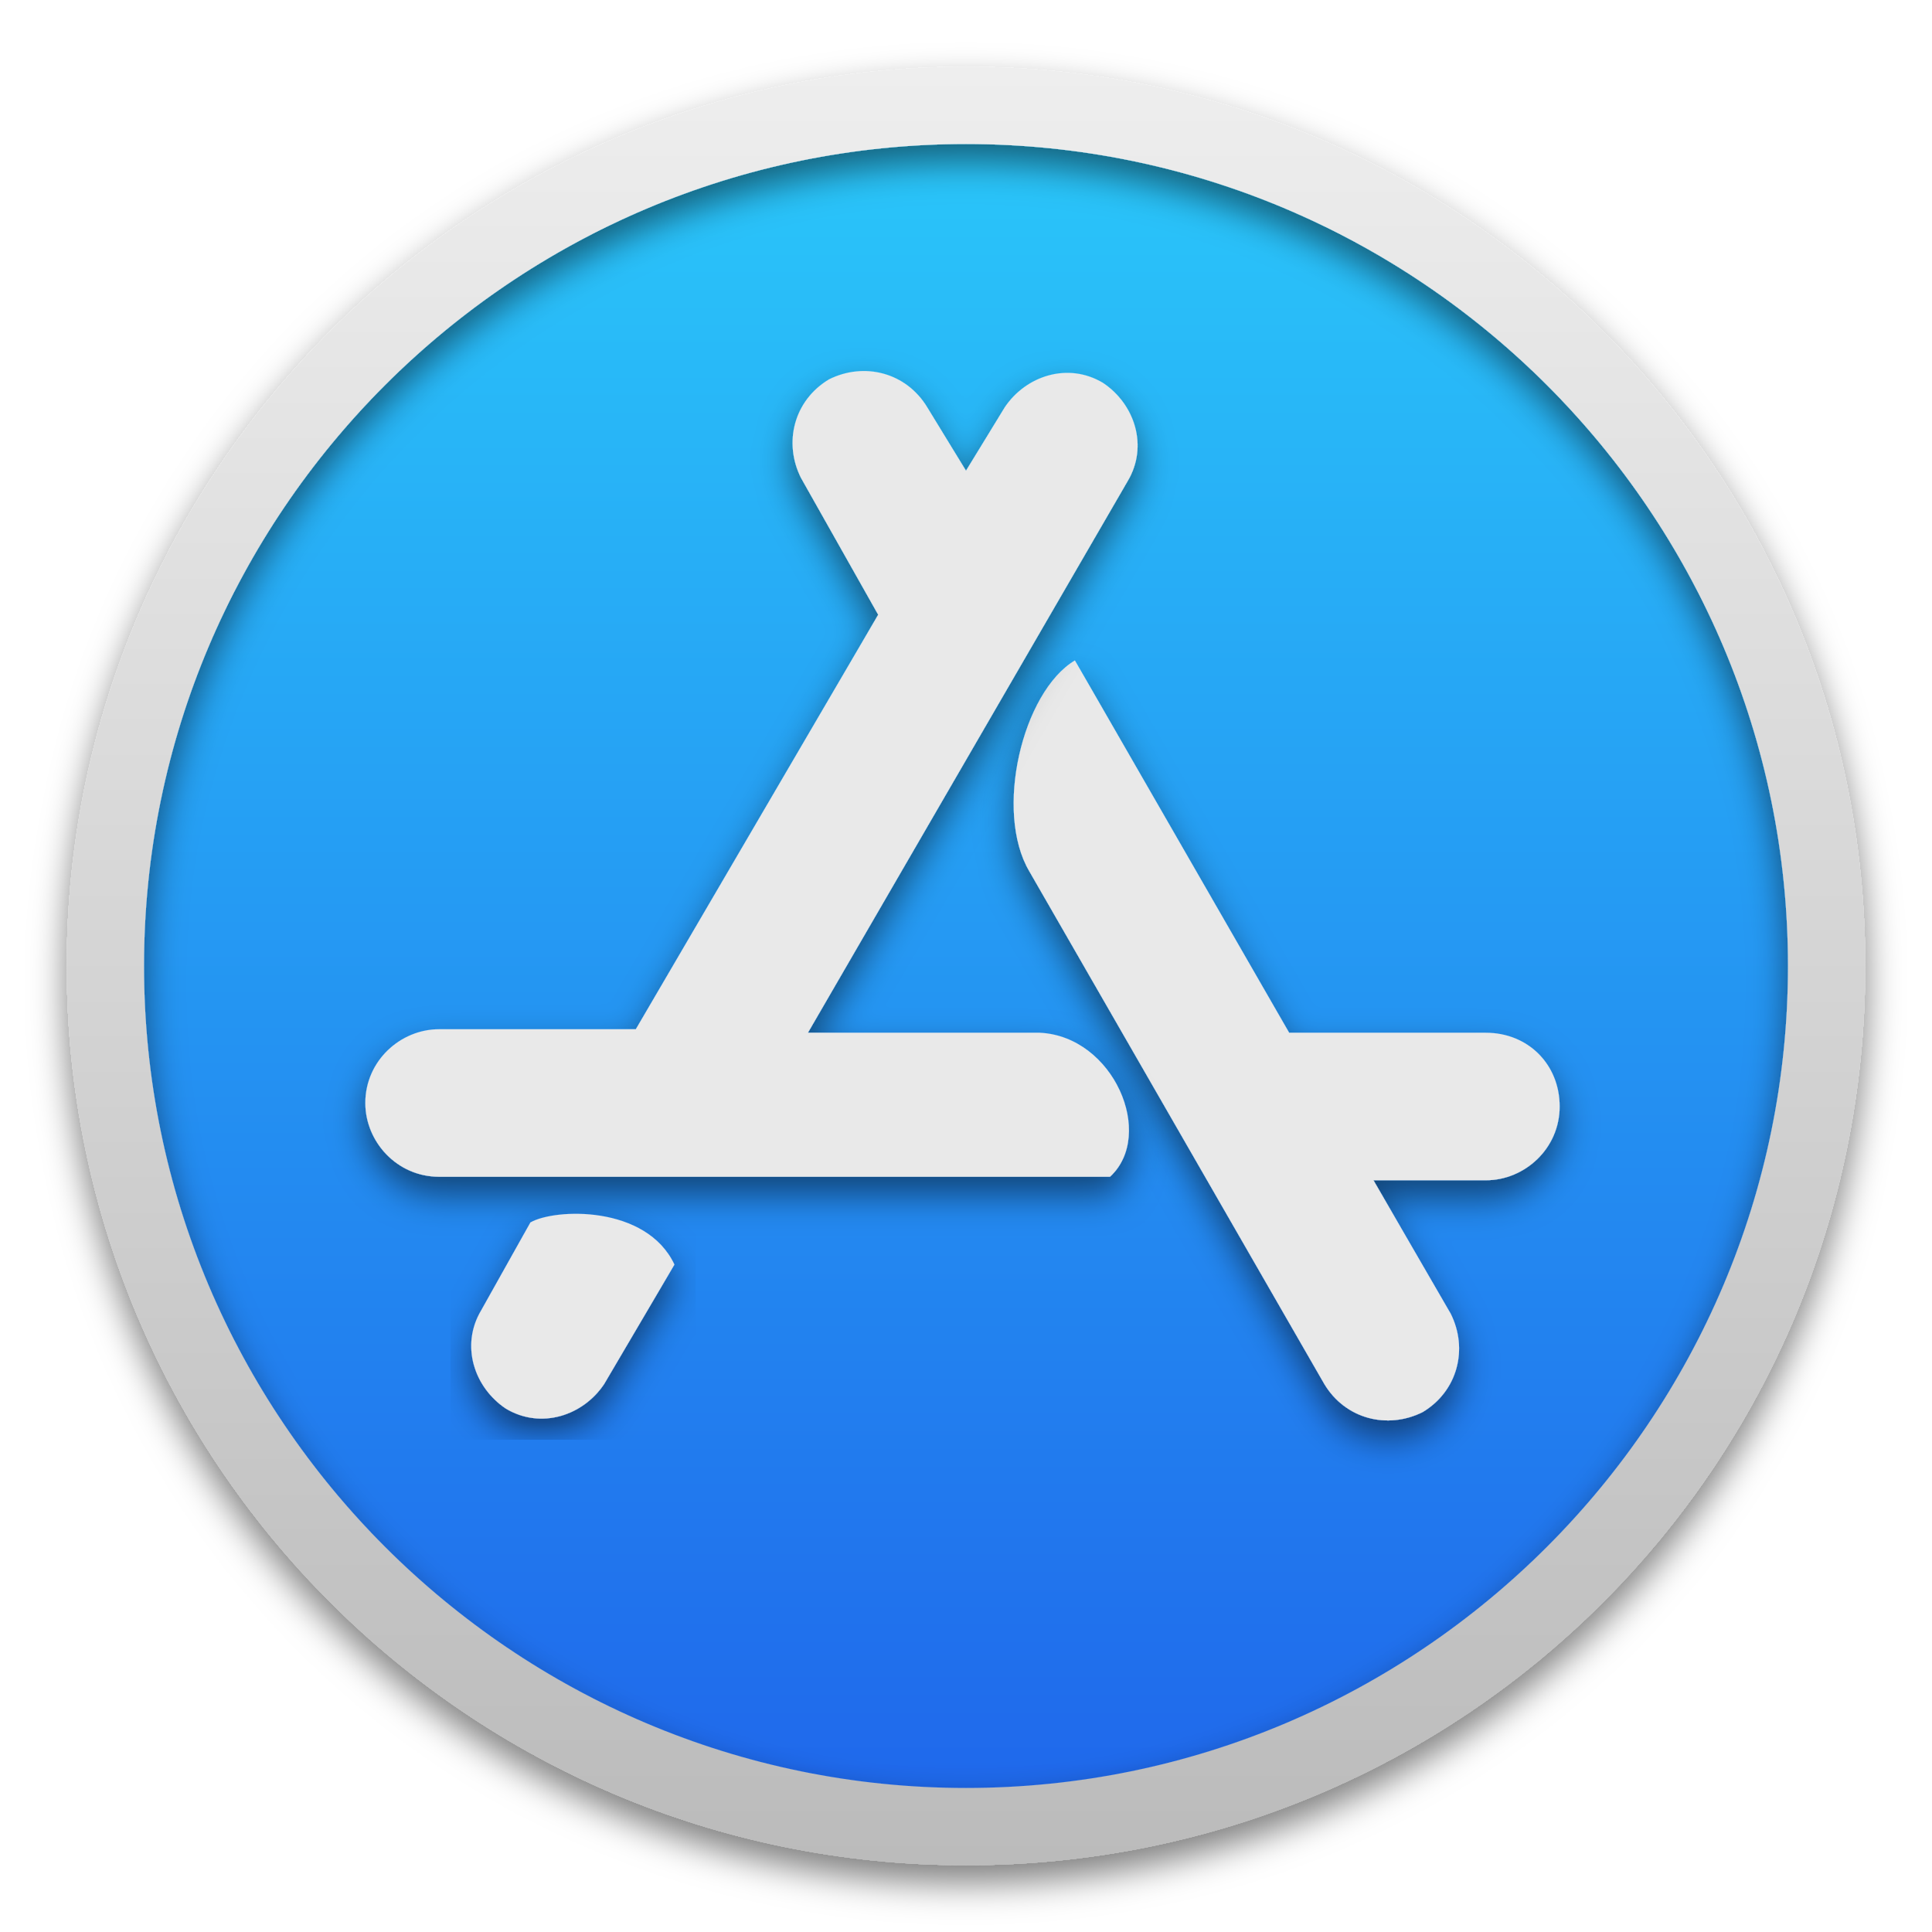
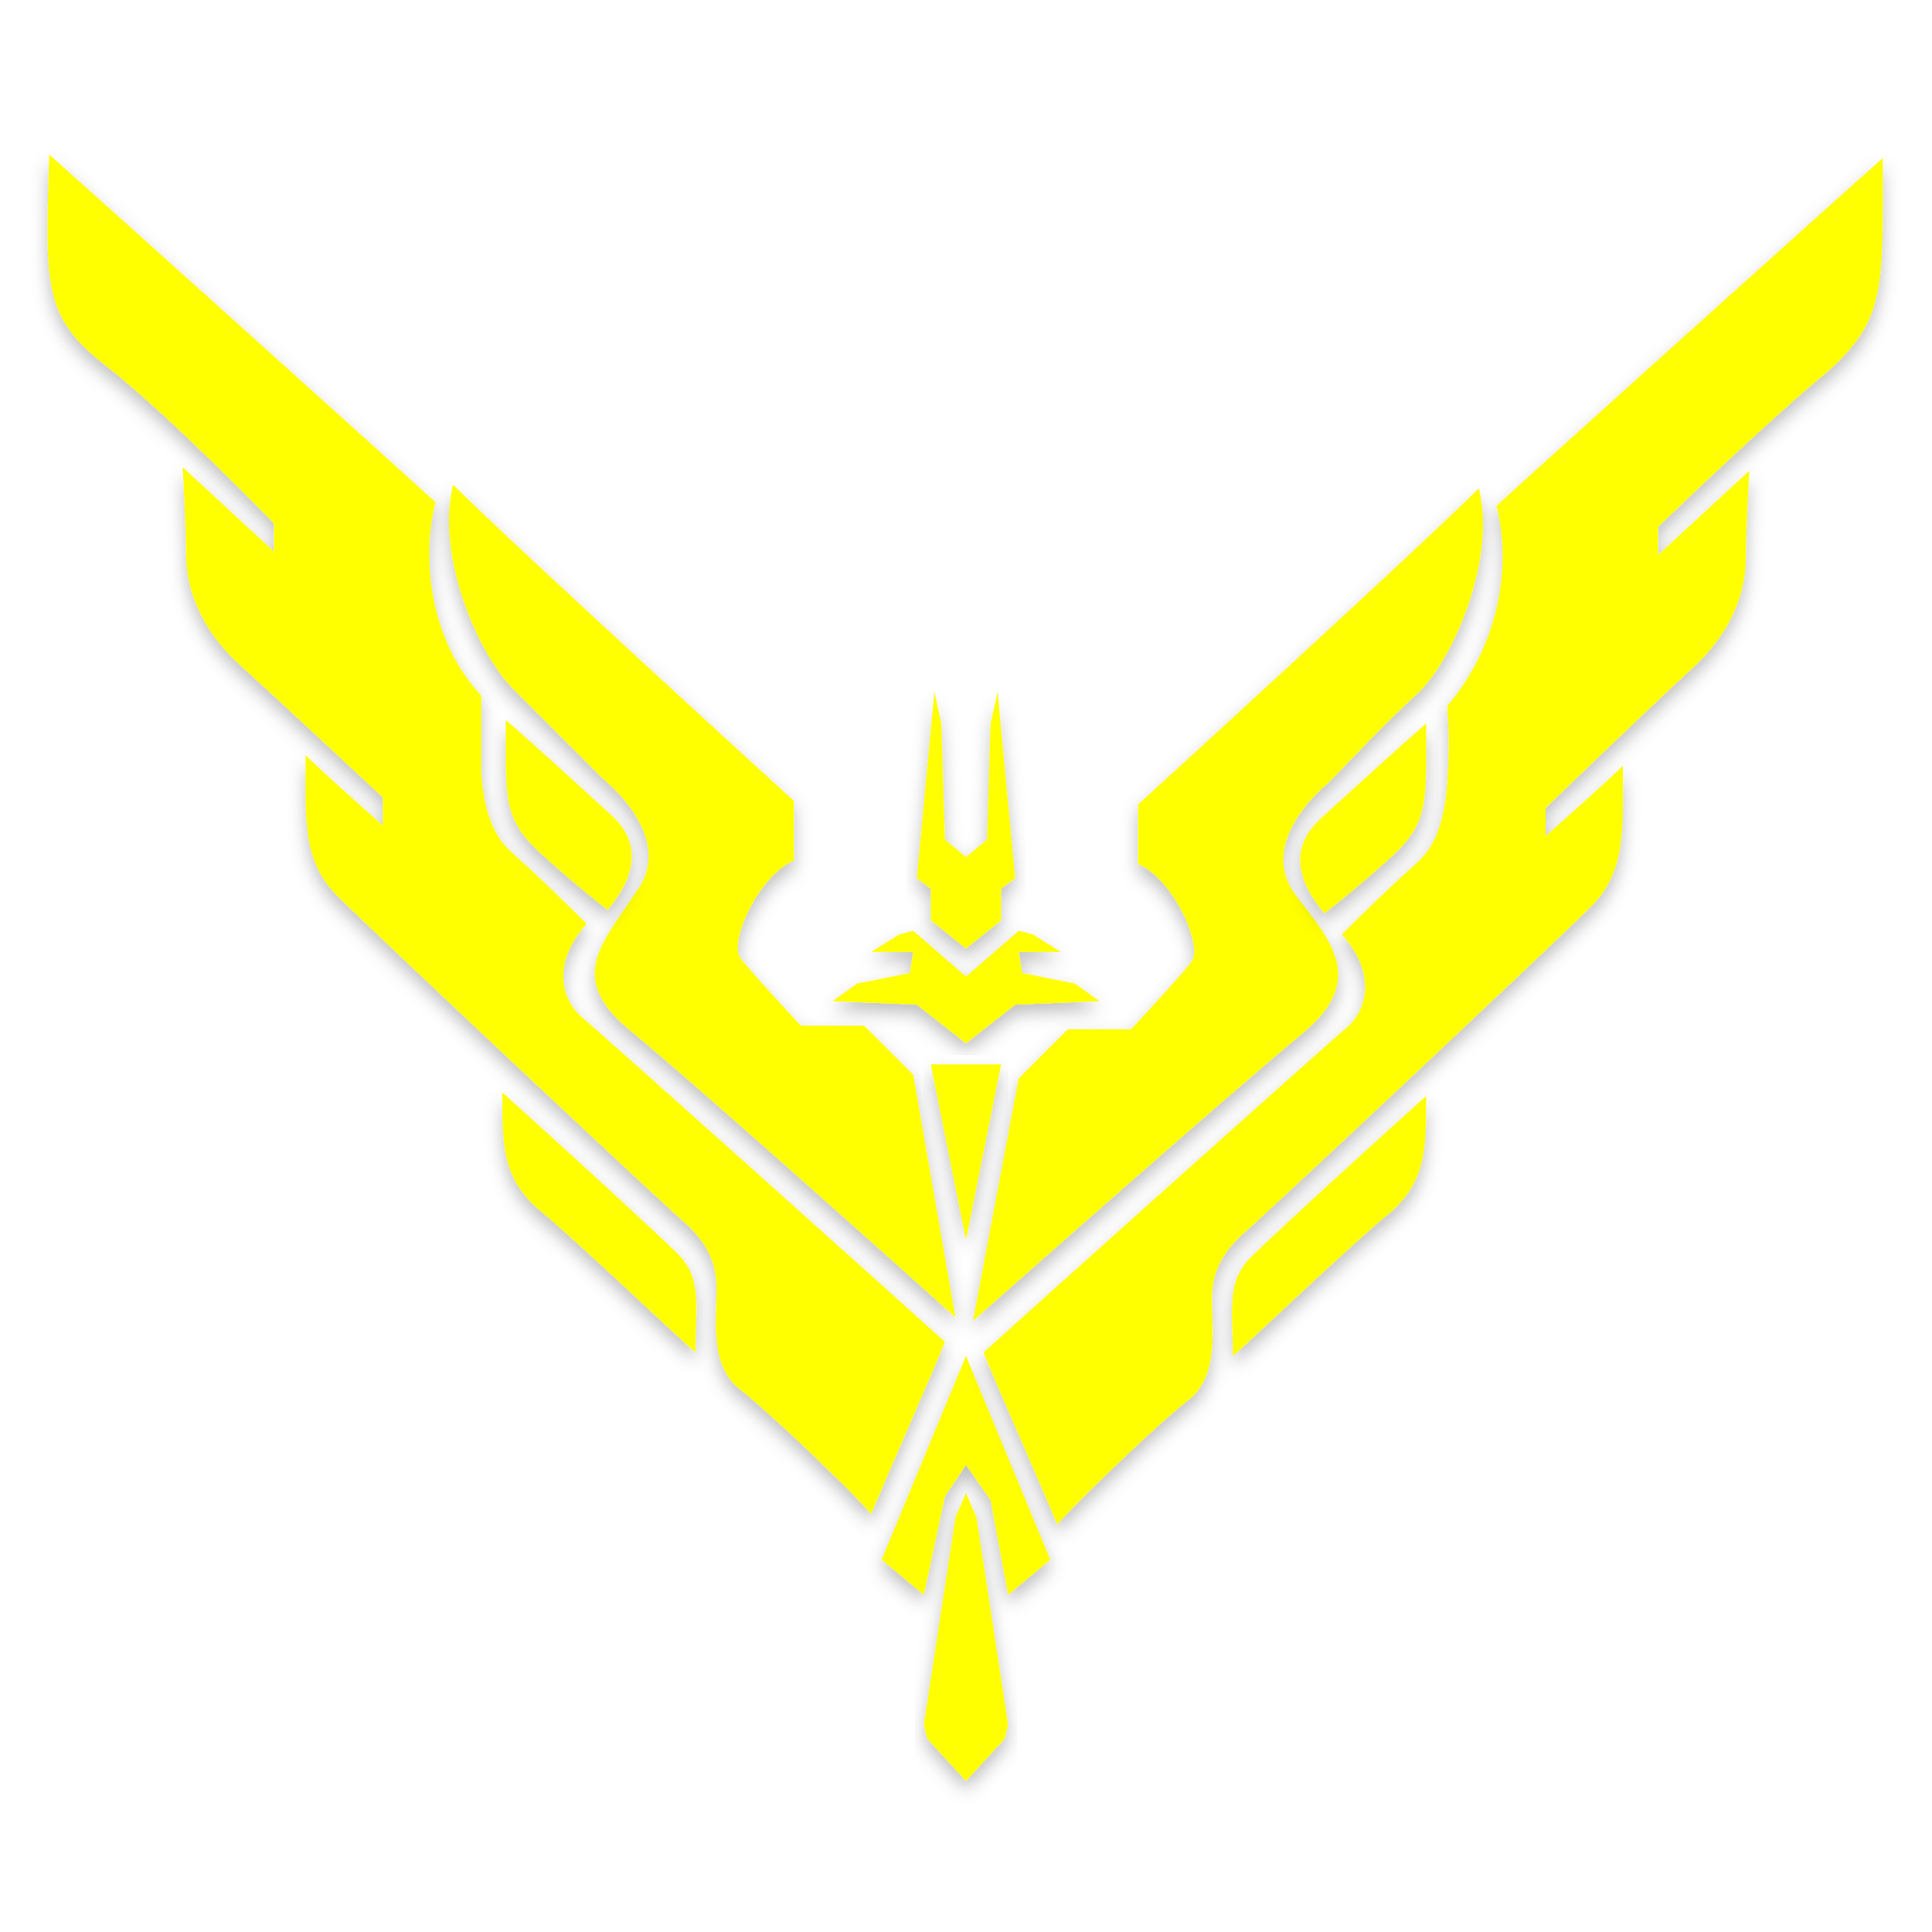
<svg xmlns="http://www.w3.org/2000/svg" viewBox="0 0 55 55">
  <style type="text/css">
- 		.st0{fill:url(#SVGID_1_);}
- 		.st1{fill:url(#SVGID_2_);filter:url(#defapp-filter-1);}
- 		.st2{fill:#E9E9E9;filter:url(#defapp-filter-1);}
- 	</style>
-   <linearGradient id="SVGID_1_" gradientUnits="userSpaceOnUse" x1="27.5" y1="2.999" x2="27.5" y2="52.001">
-     <stop offset="0" style="stop-color:#2AC8FA" />
-     <stop offset="1" style="stop-color:#1F66EB" />
-   </linearGradient>
-   <linearGradient id="SVGID_2_" gradientUnits="userSpaceOnUse" x1="27.5" y1="1.934" x2="27.5" y2="53.066">
-     <stop offset="0" style="stop-color:#eee" />
-     <stop offset="1" style="stop-color:#bbb" />
-   </linearGradient>
+ 	.st0{fill:#ff0;filter:url(#defapp-filter-1);}
+ </style>
  <filter filterUnits="objectBoundingBox" id="defapp-filter-1">
-     <feOffset dx="0" dy=".5" in="SourceAlpha" result="defappShadowOffsetOuter1" />
-     <feGaussianBlur stdDeviation=".5" in="defappShadowOffsetOuter1" result="defappShadowBlurOuter1" />
-     <feColorMatrix values="0 0 0 0 0   0 0 0 0 0   0 0 0 0 0  0 0 0 0.5 0" type="matrix" in="defappShadowBlurOuter1" result="defappShadowMatrixOuter1" />
+     <feOffset dx="0" dy=".25" in="SourceAlpha" result="defappShadowOffsetOuter1" />
+     <feGaussianBlur stdDeviation=".25" in="defappShadowOffsetOuter1" result="defappShadowBlurOuter1" />
+     <feColorMatrix values="0 0 0 0 0   0 0 0 0 0   0 0 0 0 0  0 0 0 0.25 0" type="matrix" in="defappShadowBlurOuter1" result="defappShadowMatrixOuter1" />
    <feMerge>
      <feMergeNode in="defappShadowMatrixOuter1" />
      <feMergeNode in="SourceGraphic" />
    </feMerge>
  </filter>
-   <circle class="st0" cx="27.5" cy="27.5" r="24.5" />
-   <path class="st1" d="M27.5,1.9C13.4,1.9,1.9,13.4,1.9,27.5s11.4,25.6,25.6,25.6s25.6-11.4,25.6-25.6S41.6,1.9,27.5,1.9z M27.5,50.9 c-12.9,0-23.4-10.5-23.4-23.4S14.6,4.1,27.5,4.1s23.4,10.5,23.4,23.4S40.4,50.9,27.5,50.9z" />
-   <path class="st2" d="M42.3,29.4h-5.6l-6.1-10.6c-1.5,0.9-2.3,4.3-1.3,6l8.4,14.6c0.6,1,1.8,1.3,2.8,0.8c1-0.6,1.3-1.8,0.8-2.8 l-2.2-3.8h3.2c1.1,0,2.1-0.9,2.1-2.1C44.4,30.3,43.5,29.4,42.3,29.4z" />
-   <path class="st2" d="M29.6,29.4H23l9.1-15.7c0.6-1,0.2-2.2-0.7-2.8c-1-0.6-2.2-0.2-2.8,0.7l-1.1,1.8l-1.1-1.8 c-0.6-1-1.8-1.3-2.8-0.8c-1,0.6-1.3,1.8-0.8,2.8l2.2,3.9l-6.9,11.8h-5.6c-1.1,0-2.1,0.9-2.1,2.1c0,1.1,0.9,2.1,2.1,2.1h19.1 C32.9,32.3,31.7,29.5,29.6,29.4z" />
-   <path class="st2" d="M15.1,34.8l-1.4,2.5c-0.6,1-0.2,2.2,0.7,2.8c1,0.6,2.2,0.2,2.8-0.7l2-3.4C18.4,34.3,15.8,34.4,15.1,34.8z" />
+   <path class="st0" d="M27.2,37.5L26,30.6l-1.4-1.4l-1.8,0c0,0-1.4-1.5-1.7-1.9c-0.4-0.4,0.5-2.4,1.5-2.8c0,0,0-1.7,0-1.7  s-8-7.3-9.7-9c-0.5,2,0.7,4.8,1.7,5.8s2.1,2.1,2.6,2.6c0.6,0.5,1.9,1.9,0.9,3.2c-0.9,1.4-2,2.4-0.2,3.9  C20.2,31.2,27.2,37.5,27.2,37.5z" />
+   <polygon class="st0" points="27.5,35.3 26.5,30.3 28.5,30.3 " />
+   <polygon class="st0" points="27.5,27.8 29,26.5 29.4,26.6 30.2,27.1 29,27.1 29.1,27.7 30.6,28 31.3,28.5 28.9,28.6 27.5,29.7   26.1,28.6 23.7,28.5 24.4,28 25.9,27.7 26,27.1 24.8,27.1 25.6,26.6 26,26.5 " />
+   <polygon class="st0" points="27.5,24.4 28.1,23.9 28.2,20.6 28.4,19.7 28.9,25 28.5,25.3 28.5,26.2 27.5,27 27.5,27 26.5,26.2   26.5,25.3 26.1,25 26.6,19.7 26.8,20.6 26.9,23.9 " />
+   <path class="st0" d="M17.3,25.9c0.5-0.6,1.2-1.7,0.1-2.7s-2.3-2.1-3-2.7c0,2.2-0.1,2.8,1,3.8S17.3,25.9,17.3,25.9z" />
+   <path class="st0" d="M12.4,14.3c-1.2-1.1-10.2-9.2-11-9.9C1.3,8.1,1.2,9,3,10.4s4.8,4.5,4.8,4.5l0,0.8l-2.6-2.4c0,0,0.1,1.7,0.1,2.5  c0,0.8,0.3,2,1.5,3.1c1.1,1,4.1,3.8,4.1,3.8l0,0.8c0,0-1.7-1.5-2.2-2c0,1.8-0.1,3,0.9,4c1,1,9.4,8.9,10,9.4c0.5,0.5,0.8,1,0.8,1.8  c0,0.8-0.2,2.1,0.6,2.8c0.8,0.6,3.3,3,3.8,3.6c0.8-1.9,1.7-3.9,2.1-4.9c-1.1-1-9.8-8.8-10.4-9.3c-0.6-0.6-0.7-1.6,0.2-2.6  c-1.5-1.5-2-1.9-2.2-2.1c-0.2-0.2-0.7-0.7-0.8-2.2c0-1.4,0-1.9,0-2.2C12.2,18.2,12,15.8,12.4,14.3z" />
+   <path class="st0" d="M19.8,38.5c0-1.3,0.2-2.1-0.5-2.8c-0.7-0.7-4.1-3.8-5-4.6c0,1.5,0,2.4,1,3.3C16.4,35.3,19,37.8,19.8,38.5z" />
+   <polygon class="st0" points="26.3,45.4 26.9,42.6 27.5,41.7 28.2,42.7 28.7,45.4 29.9,44.4 27.5,38.6 25.1,44.4 " />
+   <polygon class="st0" points="28.6,49.5 28.7,49.1 27.8,43.2 27.5,42.5 27.2,43.2 26.3,49.1 26.4,49.5 27.5,50.7 " />
+   <path class="st0" d="M27.7,37.6l1.3-6.9l1.4-1.4l1.8,0c0,0,1.4-1.5,1.7-1.9c0.4-0.4-0.5-2.4-1.5-2.8c0,0,0-1.7,0-1.7s8-7.3,9.7-9  c0.5,2-0.7,4.8-1.7,5.8c-1,0.9-2.1,2.1-2.6,2.6c-0.6,0.5-1.9,1.9-0.9,3.2s2,2.4,0.2,3.9C34.8,31.3,27.7,37.6,27.7,37.6z" />
+   <path class="st0" d="M37.7,26c-0.5-0.6-1.2-1.7-0.1-2.7s2.3-2.1,3-2.7c0,2.2,0.1,2.8-1,3.8S37.7,26,37.7,26z" />
+   <path class="st0" d="M42.6,14.4c1.2-1.1,10.2-9.2,11-9.9c0,3.7,0.1,4.6-1.6,6.1C50.3,12,47.2,15,47.2,15l0,0.8l2.6-2.4  c0,0-0.1,1.7-0.1,2.5c0,0.8-0.3,2-1.5,3.1C47,20.1,44,23,44,23l0,0.8c0,0,1.7-1.5,2.2-2c0,1.8,0.1,3-0.9,4c-1,1-9.4,8.9-10,9.4  c-0.5,0.5-0.8,1-0.8,1.8c0,0.8,0.2,2.1-0.6,2.8c-0.8,0.6-3.3,3-3.8,3.6c-0.8-1.9-1.7-3.9-2.1-4.9c1.1-1,9.8-8.8,10.4-9.3  c0.6-0.6,0.7-1.6-0.2-2.6c1.5-1.5,2-1.9,2.2-2.1c0.2-0.2,0.7-0.7,0.8-2.2s0-1.9,0-2.2C42.8,18.2,43,15.9,42.6,14.4z" />
+   <path class="st0" d="M35.1,38.6c0-1.3-0.2-2.1,0.5-2.8c0.7-0.7,4.1-3.8,5-4.6c0,1.5,0,2.4-1,3.3C38.6,35.3,36,37.8,35.1,38.6z" />
</svg>
